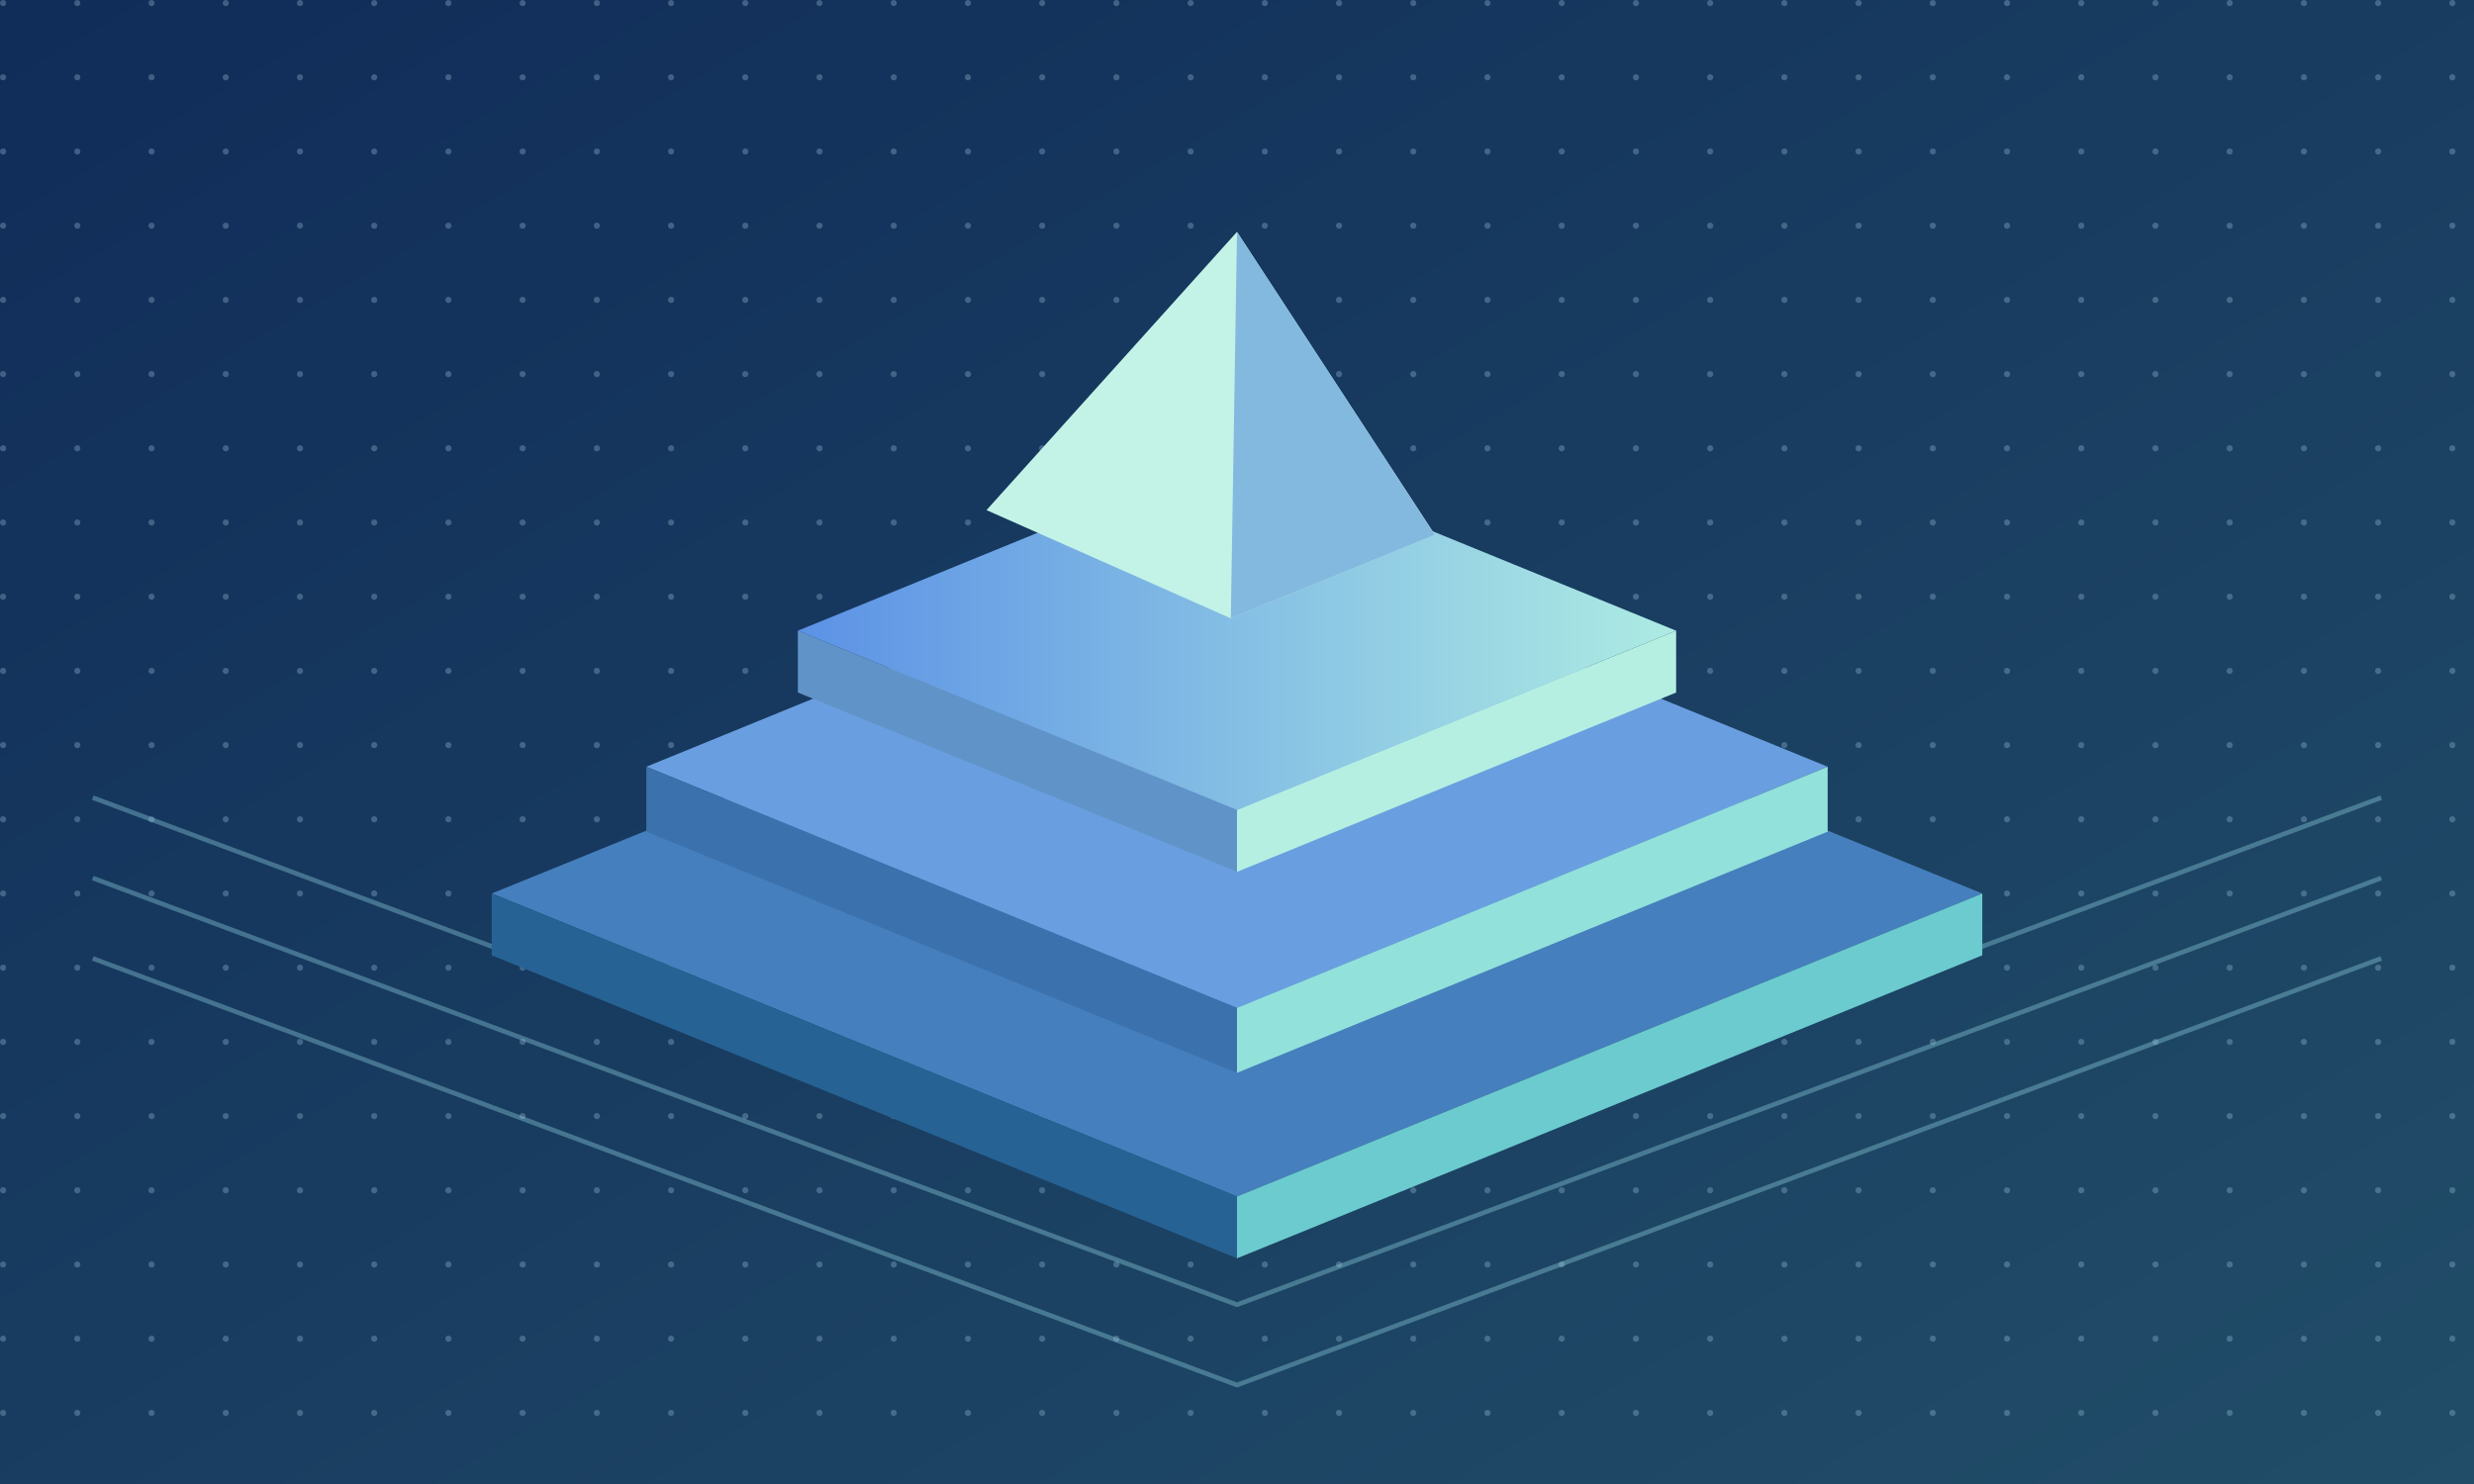
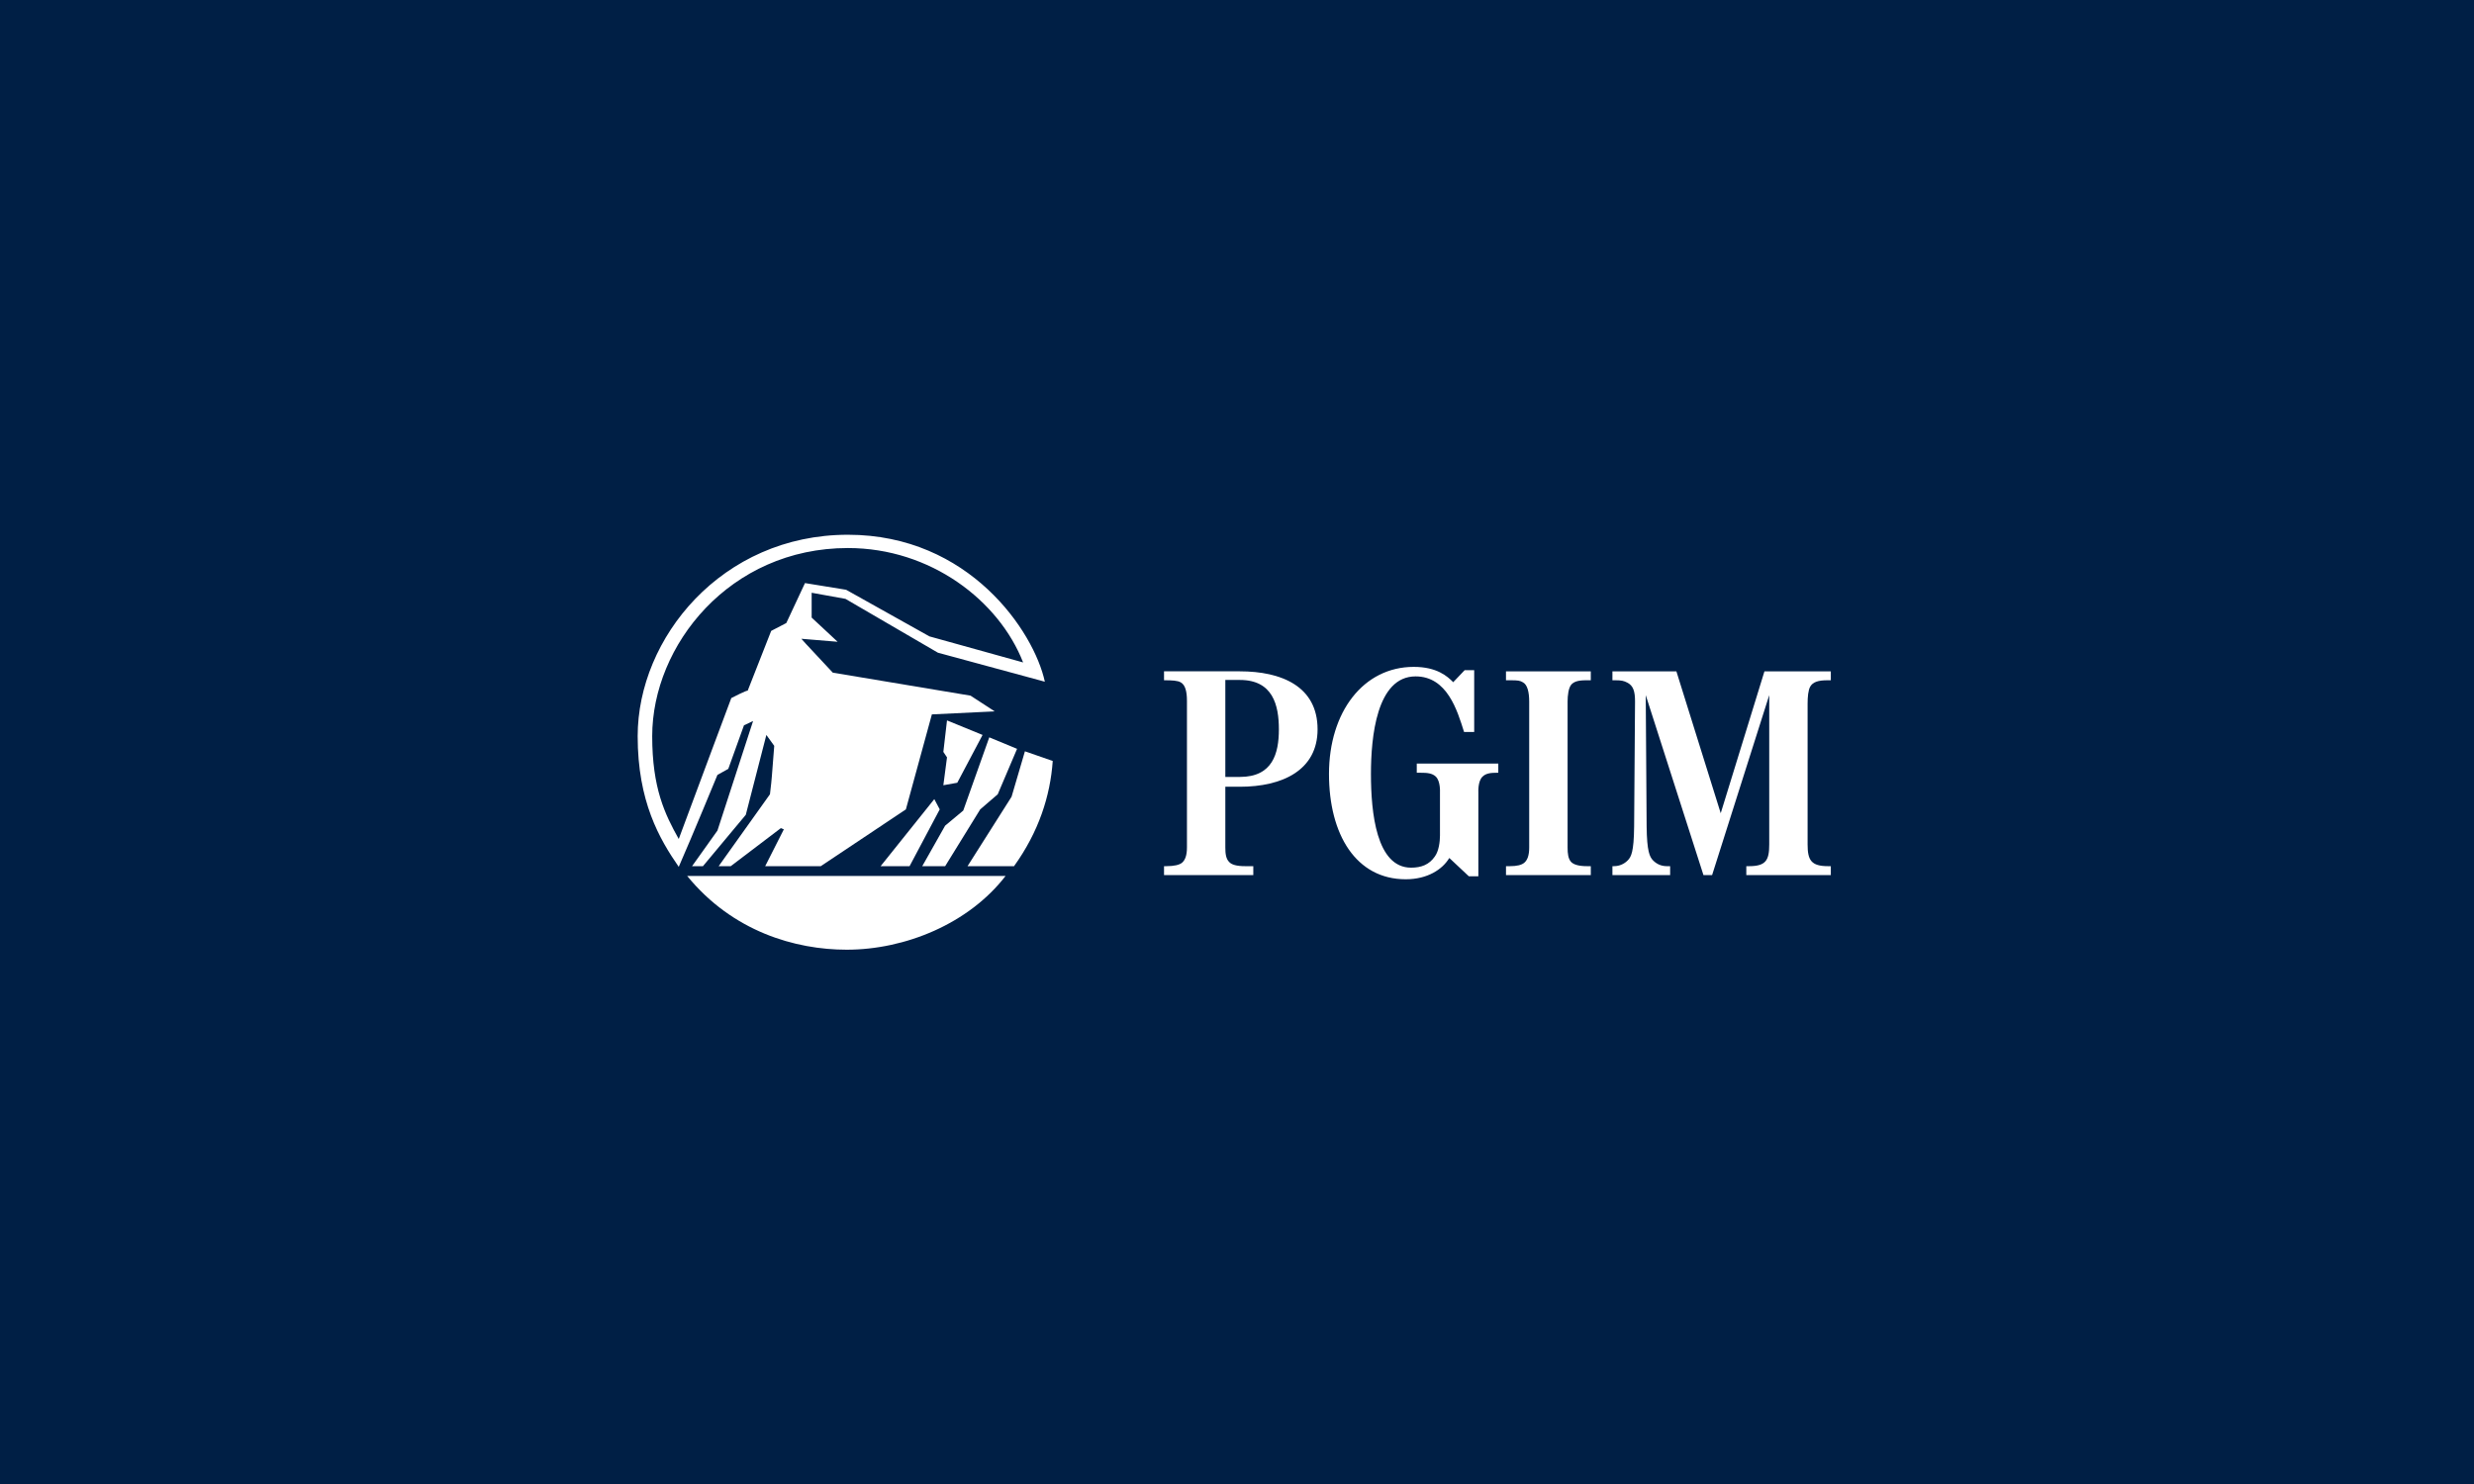
- <svg xmlns="http://www.w3.org/2000/svg" viewBox="0 0 800 480">
-   <defs>
-     <linearGradient id="sky" x2="1" y2="1" gradientUnits="objectBoundingBox">
-       <stop stop-color="#102c59" />
-       <stop offset="1" stop-color="#214d68" />
-     </linearGradient>
-     <linearGradient id="ridge">
-       <stop stop-color="#5c92e5" />
-       <stop offset="1" stop-color="#adebe3" />
-     </linearGradient>
-     <pattern id="dots" width="24" height="24" patternUnits="userSpaceOnUse">
-       <circle cx="1" cy="1" r="1" fill="#adcfe6" opacity=".3" />
-     </pattern>
-   </defs>
-   <path fill="url(#sky)" d="M0 0h800v480H0z" />
-   <path fill="url(#dots)" d="M0 0h800v480H0z" />
-   <g transform="translate(400 248)" stroke-linejoin="round">
-     <g fill="none" stroke="#9ae0ea" stroke-width="1.5" opacity=".35">
-       <path d="m-370 62 370 138 370-138M-370 36 0 174 370 36M-370 10 0 148 370 10" />
-     </g>
-     <path d="m-241 41 241-98 241 98L0 139Z" fill="#457fbd" />
-     <path d="M-241 41 0 139v20l-241-98z" fill="#276294" />
-     <path d="M0 139 241 41v20L0 159z" fill="#6ccbcf" />
-     <path d="M-191 0 0-78 191 0 0 78Z" fill="#699fe0" />
-     <path d="M-191 0 0 78v21l-191-78z" fill="#3b72ad" />
-     <path d="M0 78 191 0v21L0 99z" fill="#92e1db" />
-     <path d="m-142-44 142-58 142 58L0 14Z" fill="url(#ridge)" />
-     <path d="M-142-44 0 14v20l-142-58z" fill="#6094c8" />
-     <path d="m0 14 142-58v20L0 34z" fill="#b5efe2" />
-     <path d="m-81-83 81-90 64 98-66 27z" fill="#c3f3e7" />
-     <path d="M0-173-2-48l66-27z" fill="#84b9df" />
-   </g>
+ <svg xmlns="http://www.w3.org/2000/svg" viewBox="0 0 800 480" width="800" height="480" role="img" aria-label="PGIM logo">
+   <rect width="800" height="480" fill="#001F45" />
+   <svg x="206.2" y="172.0" width="387.6" height="136.0" viewBox="0 0 114 40" fill="none">
+     <path d="M30.396 23.877L32.802 19.329L29.419 17.946L29.072 20.942L29.419 21.462L29.072 24.113L30.396 23.877Z" fill="white" />
+     <path d="M32.578 26.41L34.245 24.972L36.083 20.651L33.44 19.557L30.964 26.523L29.24 27.961L27.062 31.818H29.24L32.578 26.41Z" fill="white" />
+     <path d="M19.881 39.759C25.455 39.759 31.485 37.285 34.99 32.743H4.709C9.022 38.034 14.994 39.759 19.881 39.759Z" fill="white" />
+     <path d="M23.101 31.818H25.857L28.727 26.411L28.211 25.435L23.101 31.818Z" fill="white" />
+     <path d="M1.382 19.445C1.382 10.815 8.735 1.548 19.995 1.548C27.868 1.548 34.359 6.551 36.658 12.43L27.75 9.953L19.822 5.517L15.913 4.881L14.136 8.682L12.697 9.43L10.458 15.13C10.458 15.014 8.904 15.82 8.904 15.82C8.904 15.82 5.569 24.737 3.906 29.228C2.589 26.873 1.382 24.394 1.382 19.446M8.618 22.556L10.111 18.41L10.976 18.004L7.587 28.426L5.169 31.818H6.204L10.283 26.925L12.239 19.329L12.988 20.367C12.697 23.877 12.814 23.009 12.581 24.972L7.699 31.818H8.845L13.619 28.193L13.902 28.308L12.125 31.818H17.407L25.508 26.411L27.981 17.373L33.957 17.087L31.659 15.591L18.557 13.402C15.687 10.353 15.57 10.18 15.57 10.18L19.017 10.466L16.547 8.165V5.802L19.763 6.383L28.556 11.505L38.724 14.264C37.692 9.492 31.543 0.284 19.995 0.284C7.984 0.284 0 10.123 0 19.445C0 25.66 2.07 29.228 3.906 31.878C5.169 28.999 7.587 23.128 7.587 23.128L8.618 22.556Z" fill="white" />
+     <path d="M35.563 25.202L31.369 31.818H35.791C38.147 28.541 39.239 25.141 39.475 21.805L36.83 20.885L35.562 25.202L35.563 25.202Z" fill="white" />
+     <path d="M57.276 23.323H55.89V14.098H57.276C60.417 14.098 60.983 16.504 60.983 18.795C60.983 21.087 60.389 23.323 57.276 23.323ZM57.276 13.277H50.06V14.127H50.116C50.825 14.127 51.361 14.155 51.645 14.325C52.068 14.551 52.24 15.172 52.24 16.078V30.03C52.24 30.795 52.068 31.218 51.787 31.473C51.532 31.7 50.994 31.812 50.286 31.812H50.06V32.661H58.55V31.812H57.757C56.966 31.812 56.484 31.671 56.258 31.416C55.946 31.105 55.89 30.625 55.89 30.03V24.257H57.277C61.295 24.257 64.663 22.701 64.663 18.795C64.663 14.692 61.21 13.277 57.277 13.277" fill="white" />
+     <path d="M74.097 22.927H74.521C75.031 22.927 75.569 22.956 75.909 23.296C76.36 23.719 76.304 24.767 76.304 24.767V28.898C76.304 29.493 76.192 30.37 75.823 30.88C75.286 31.672 74.521 31.955 73.559 31.955C70.248 31.955 69.739 26.691 69.739 23.041C69.739 19.531 70.276 13.758 73.984 13.758C76.984 13.758 77.947 16.984 78.596 19.049H79.559V13.164H78.654L77.55 14.325C77.521 14.296 77.578 14.325 77.55 14.296C77.012 13.758 76.021 12.853 73.813 12.853C69.032 12.853 65.749 17.126 65.749 23.041C65.749 28.814 68.324 33.059 73.049 33.059C75.116 33.059 76.53 32.124 77.181 31.049H77.21L79.049 32.775H79.954V24.766C79.954 24.766 79.898 23.719 80.351 23.296C80.691 22.956 81.2 22.927 81.709 22.927H81.851V22.049H74.097V22.927L74.097 22.927Z" fill="white" />
+     <path d="M82.583 14.127H83.008C83.715 14.127 83.913 14.154 84.196 14.325C84.621 14.551 84.79 15.258 84.79 16.164V30.031C84.79 30.794 84.621 31.219 84.338 31.473C84.083 31.7 83.63 31.813 82.952 31.813H82.583V32.662H90.649V31.813H90.309C89.516 31.813 89.036 31.672 88.781 31.416C88.497 31.106 88.441 30.625 88.441 30.031V16.164C88.441 15.569 88.525 14.835 88.809 14.522C89.063 14.267 89.403 14.127 90.223 14.127H90.648V13.278H82.582V14.127H82.583Z" fill="white" />
+     <path d="M111.523 14.72C111.777 14.297 112.259 14.127 113.165 14.127H113.476V13.278H107.164L103.005 26.776L98.789 13.278H92.705V14.127H92.988C93.554 14.127 93.808 14.184 94.119 14.352C94.684 14.636 94.856 15.173 94.856 16.136L94.77 28.049C94.743 30.484 94.487 30.936 94.148 31.275C93.837 31.587 93.384 31.813 92.846 31.813H92.705V32.662H98.194V31.813H97.883C97.318 31.813 96.892 31.587 96.582 31.275C96.242 30.936 95.987 30.398 95.959 28.049L95.874 15.542L101.364 32.662H102.185L107.619 15.542V29.747C107.619 31.247 107.307 31.813 105.693 31.813H105.439V32.662H113.476V31.813H113.221C111.609 31.813 111.268 31.247 111.268 29.747V16.362C111.268 15.711 111.324 15.06 111.523 14.72" fill="white" />
+   </svg>
</svg>
